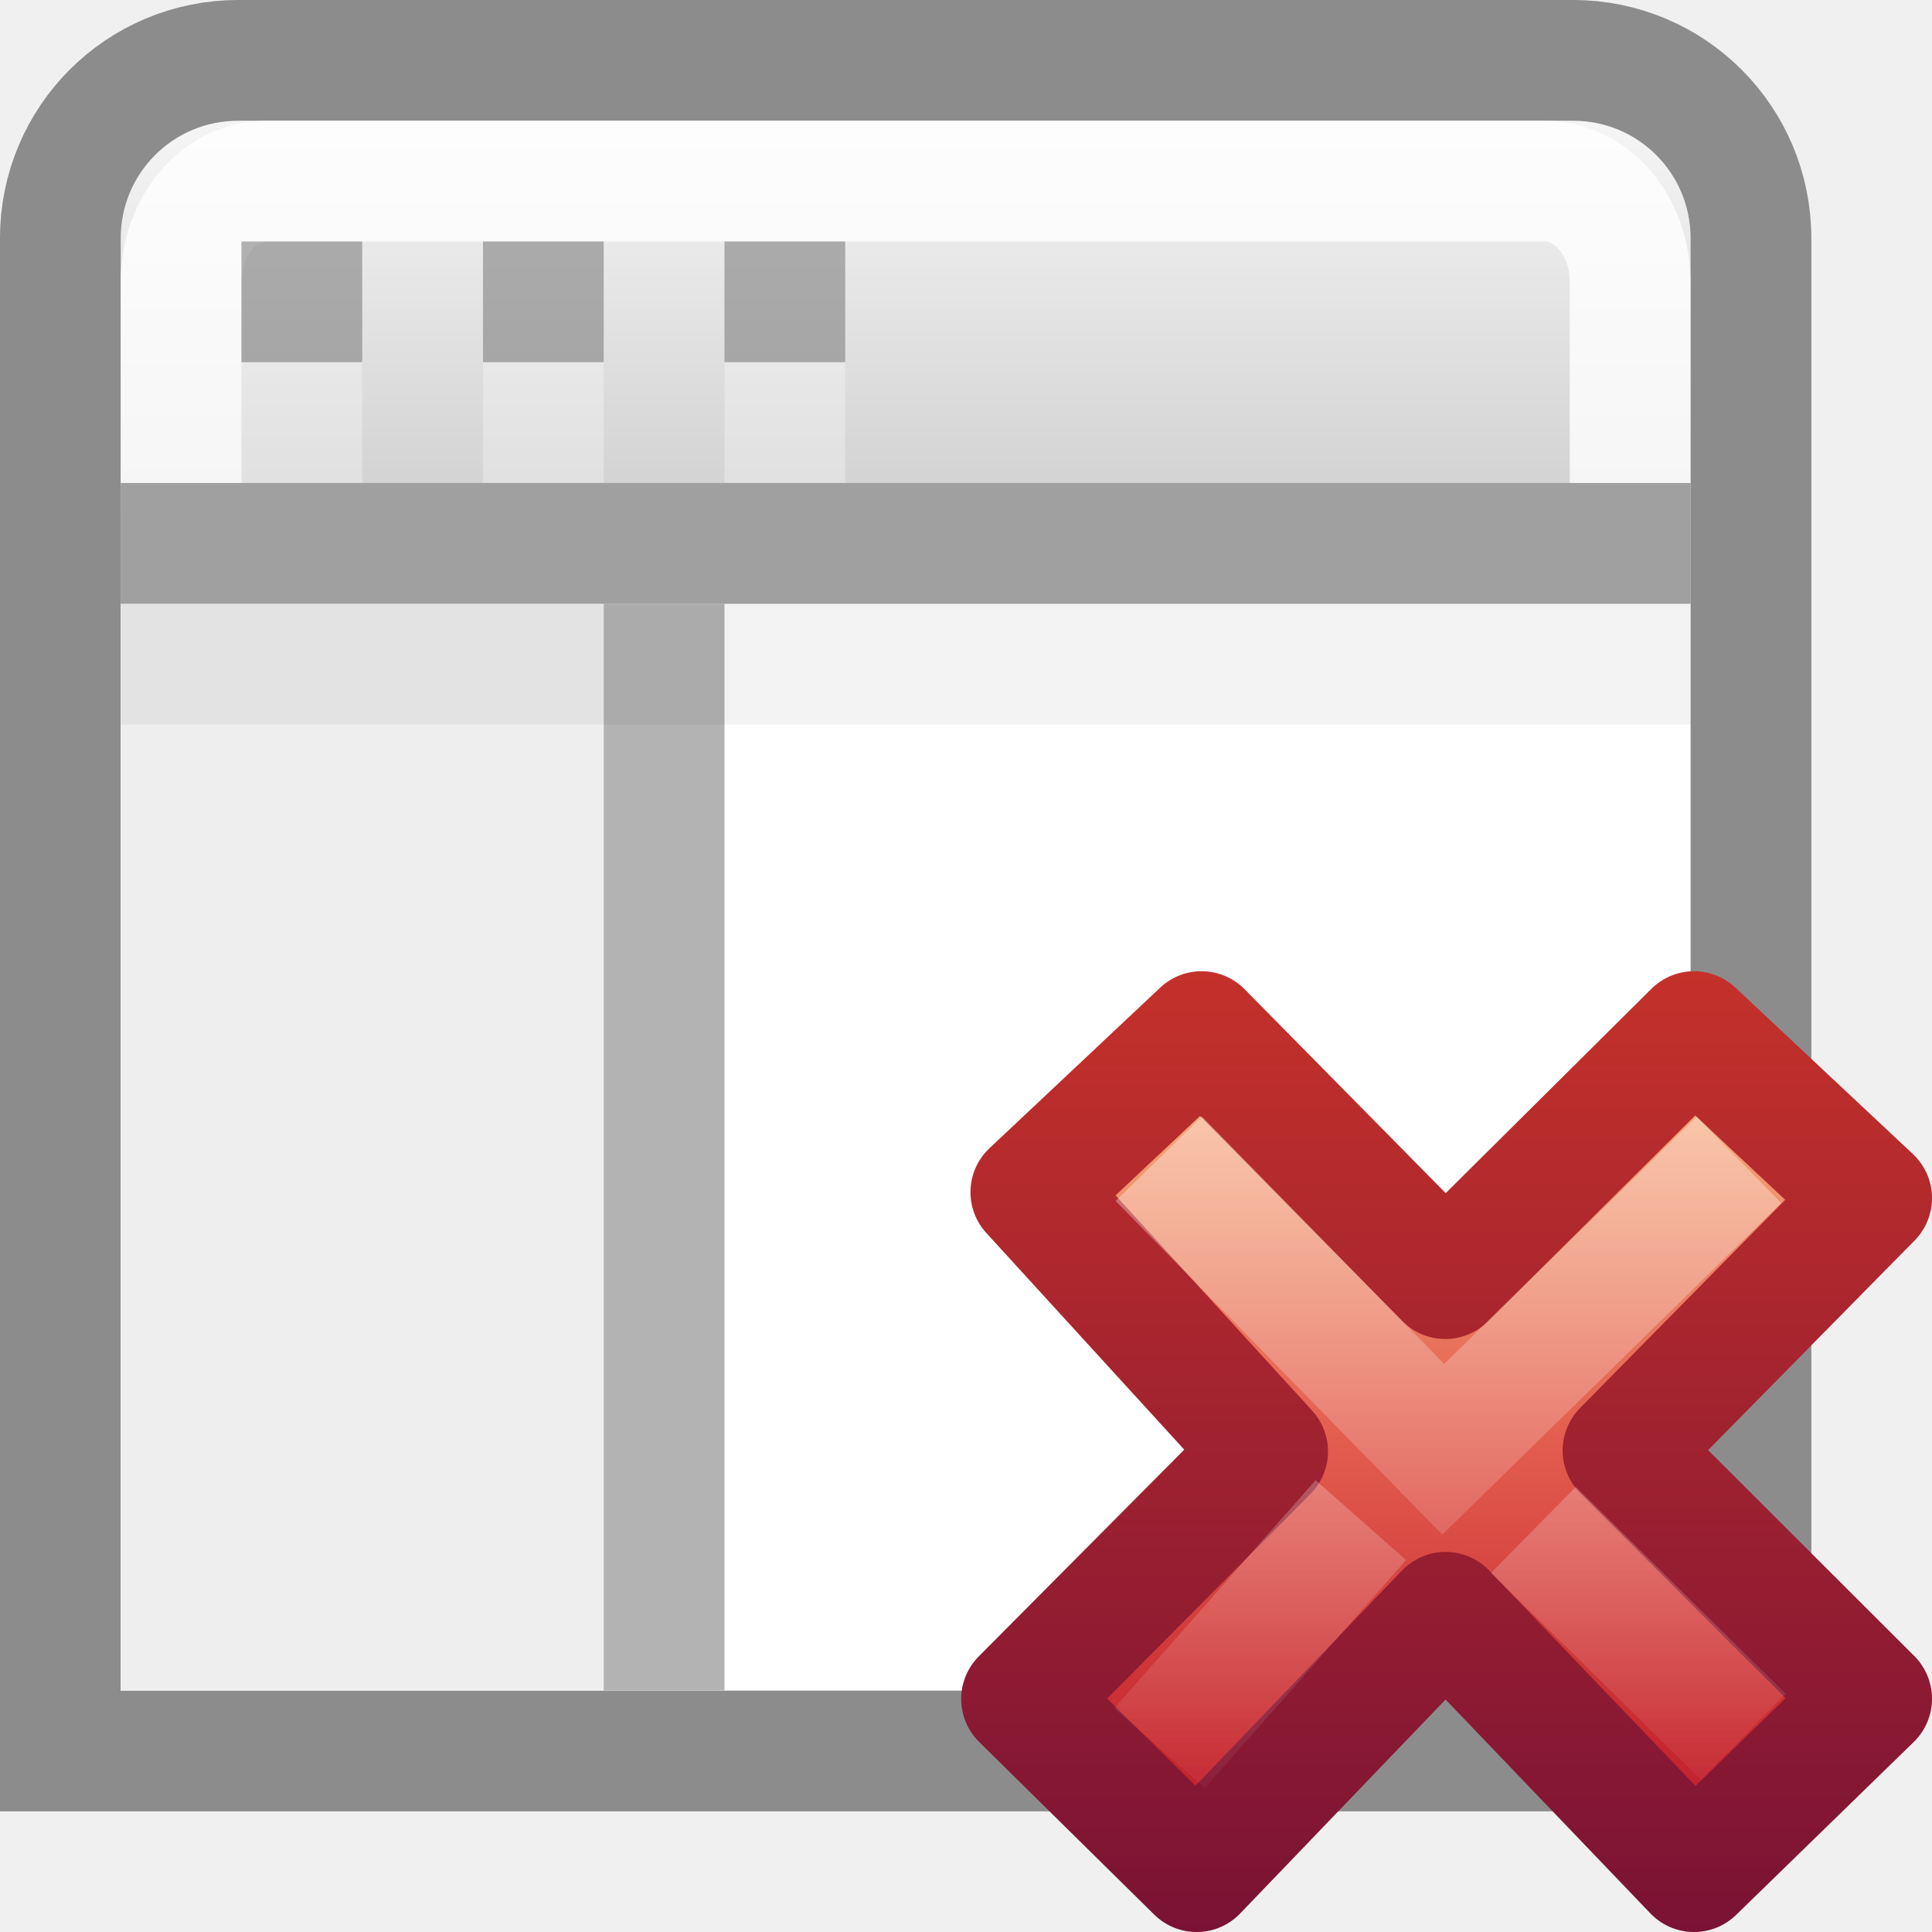
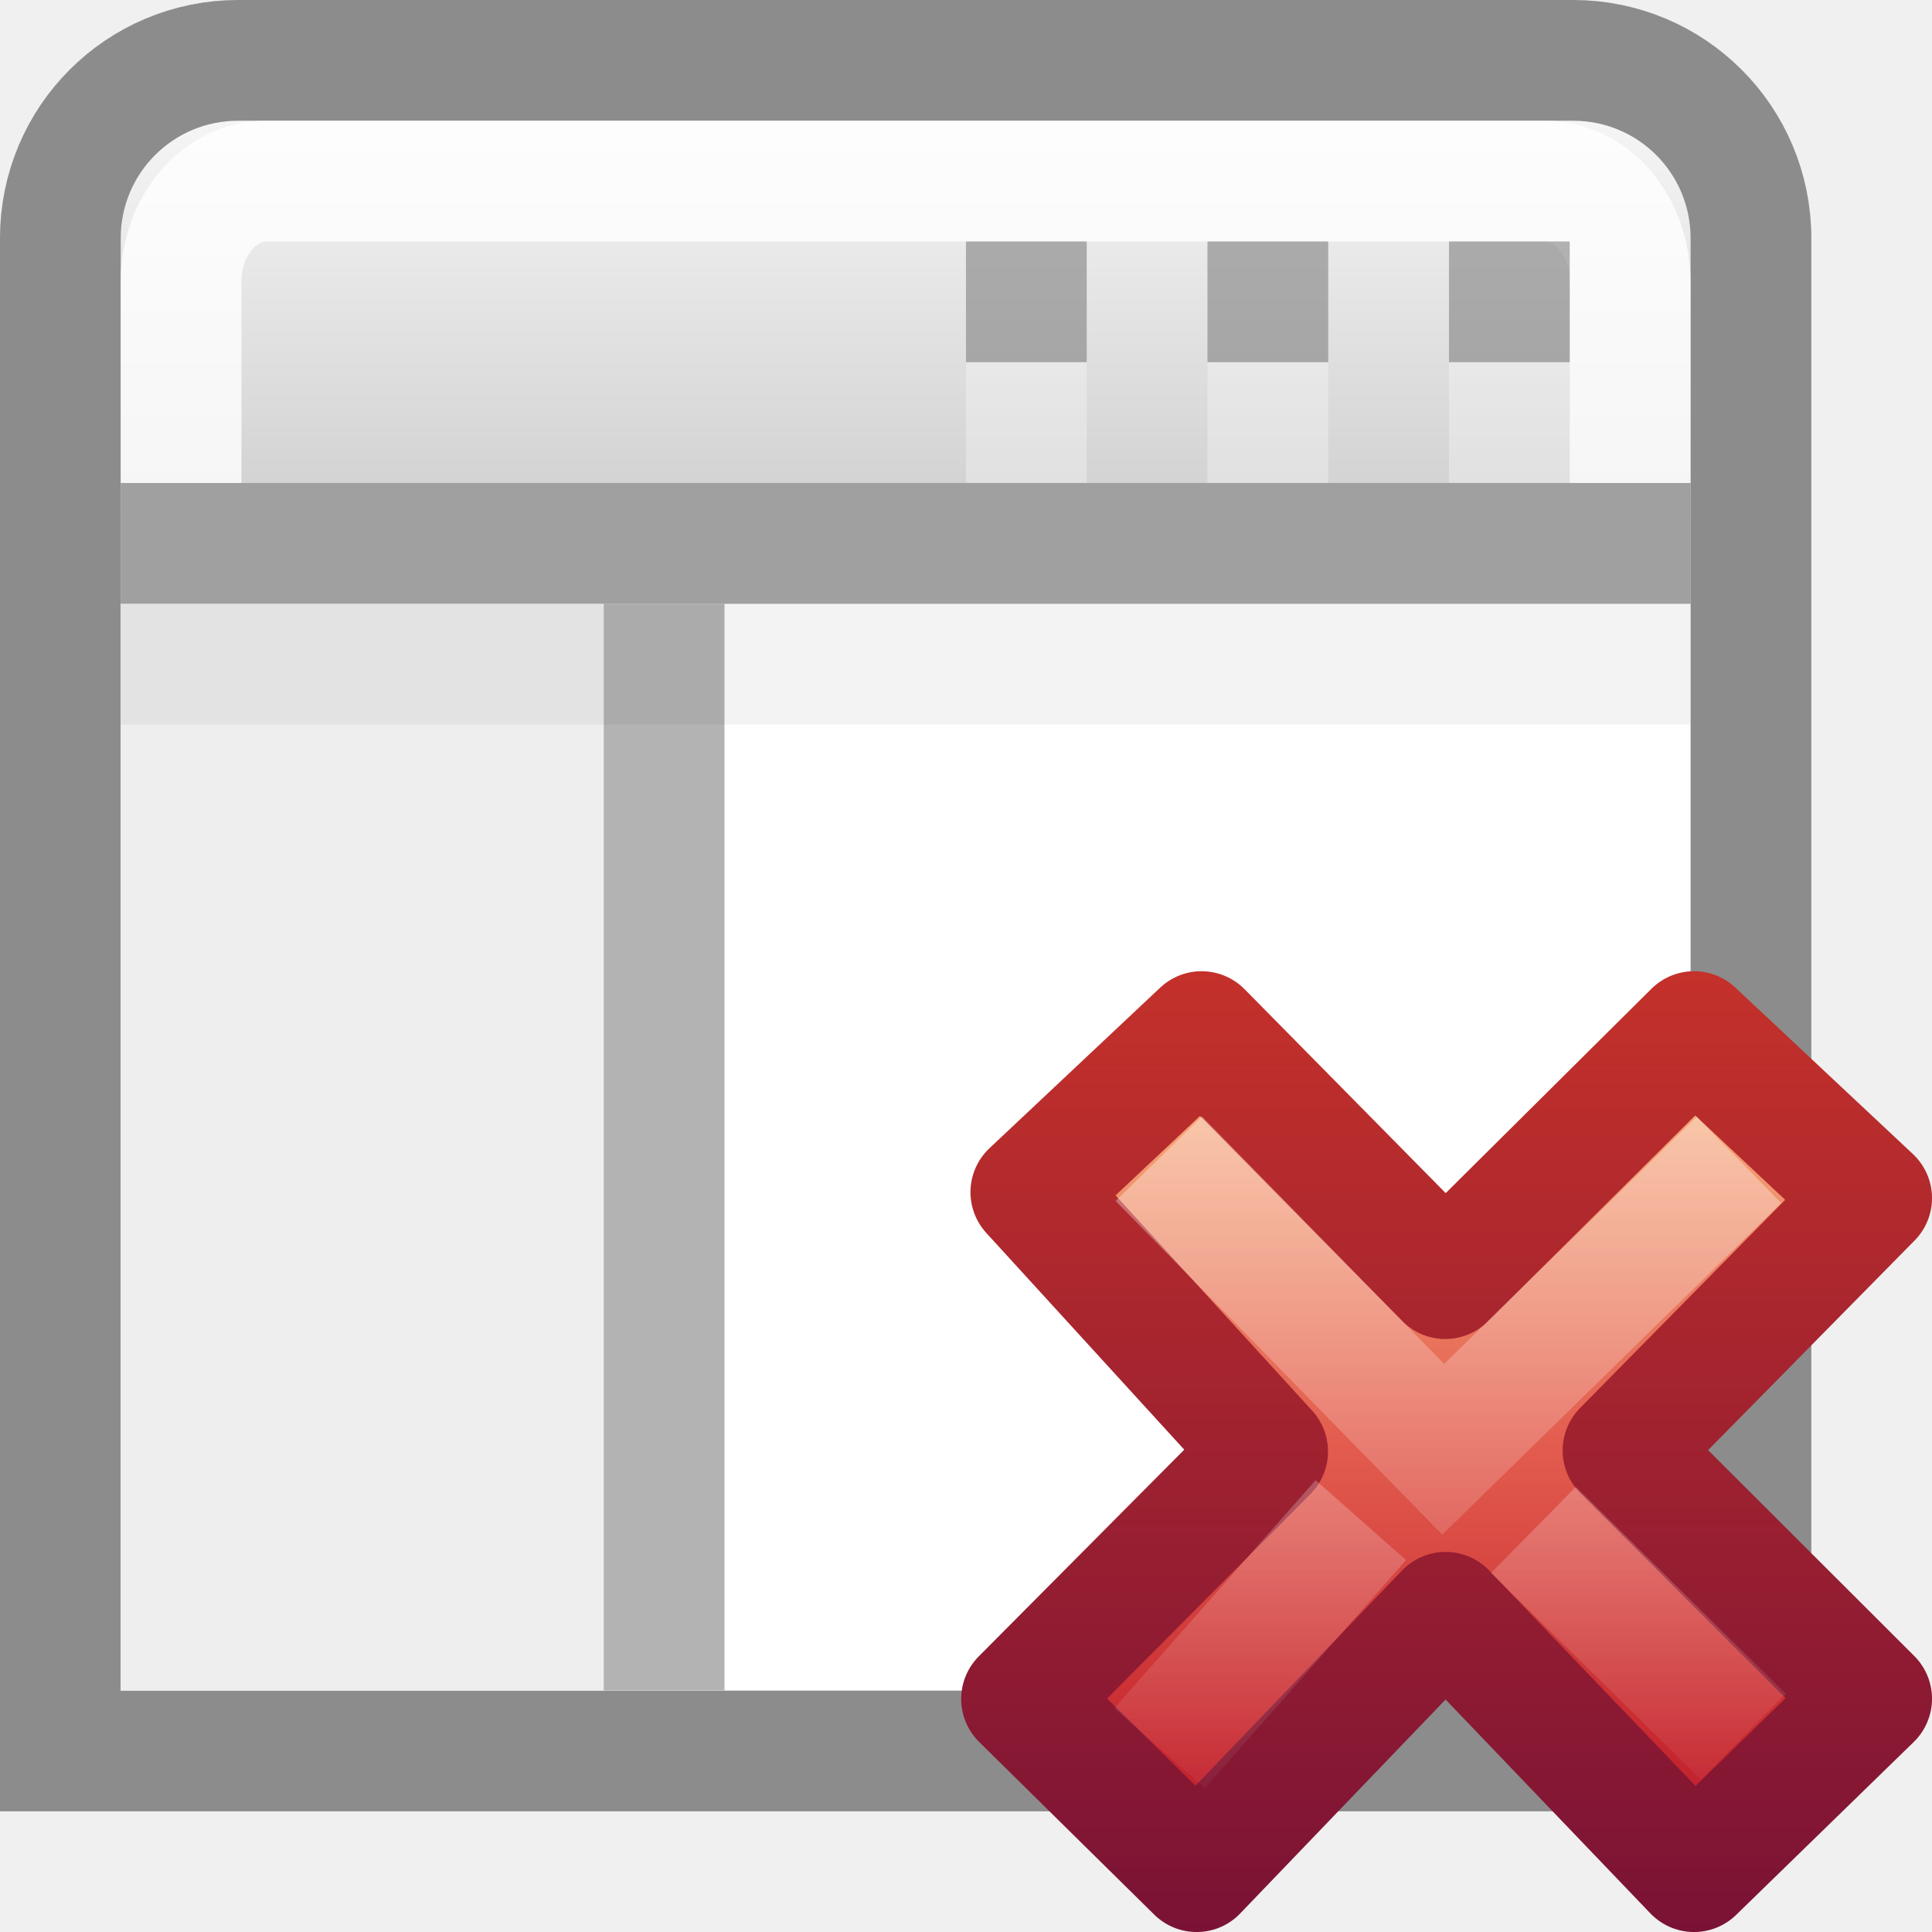
<svg xmlns="http://www.w3.org/2000/svg" xmlns:xlink="http://www.w3.org/1999/xlink" width="16" height="16" id="svg2936" version="1.1">
  <defs id="defs2938">
    <linearGradient id="linearGradient2781">
      <stop id="stop2783" style="stop-color:#cdcdcd;stop-opacity:1" offset="0" />
      <stop id="stop2785" style="stop-color:#ffffff;stop-opacity:1" offset="1" />
    </linearGradient>
    <linearGradient y2="8.197" x2="25" y1="17.829" x1="25" gradientTransform="matrix(-0.4242419,0,0,0.4590167,19.23981,-3.764905)" gradientUnits="userSpaceOnUse" id="linearGradient2934" xlink:href="#linearGradient2781" />
    <linearGradient id="linearGradient3943-5">
      <stop style="stop-color:#ffffff;stop-opacity:1;" offset="0" id="stop3945-9" />
      <stop style="stop-color:#ffffff;stop-opacity:0;" offset="1" id="stop3947-4" />
    </linearGradient>
    <linearGradient id="linearGradient3242-7-8">
      <stop offset="0" style="stop-color:#eef87e;stop-opacity:1" id="stop3244-5-4" />
      <stop offset="0.262" style="stop-color:#cde34f;stop-opacity:1" id="stop3246-9-6" />
      <stop offset="0.661" style="stop-color:#93b723;stop-opacity:1" id="stop3248-7-9" />
      <stop offset="1" style="stop-color:#5a7e0d;stop-opacity:1" id="stop3250-8-2" />
    </linearGradient>
    <linearGradient id="linearGradient2490-3-9">
      <stop offset="0" style="stop-color:#365f0e;stop-opacity:1" id="stop2492-3-0" />
      <stop offset="1" style="stop-color:#84a718;stop-opacity:1" id="stop2494-8-3" />
    </linearGradient>
    <linearGradient x1="11.192" y1="4.064" x2="11.192" y2="30.298" id="linearGradient4811" xlink:href="#linearGradient3242" gradientUnits="userSpaceOnUse" gradientTransform="matrix(0.3705263,0,0,0.3864734,7.53368,7.335749)" />
    <linearGradient id="linearGradient3242">
      <stop id="stop3244" style="stop-color:#f8b17e;stop-opacity:1" offset="0" />
      <stop id="stop3246" style="stop-color:#e35d4f;stop-opacity:1" offset="0.312" />
      <stop id="stop3248" style="stop-color:#c6262e;stop-opacity:1" offset="0.571" />
      <stop id="stop3250" style="stop-color:#690b54;stop-opacity:1" offset="1" />
    </linearGradient>
    <linearGradient x1="41.225" y1="23.238" x2="41.225" y2="7.917" id="linearGradient4813" xlink:href="#linearGradient2490" gradientUnits="userSpaceOnUse" gradientTransform="matrix(0.64,0,0,0.6956522,-14.27409,0.033675)" />
    <linearGradient id="linearGradient2490">
      <stop id="stop2492" style="stop-color:#791235;stop-opacity:1" offset="0" />
      <stop id="stop2494" style="stop-color:#dd3b27;stop-opacity:1" offset="1" />
    </linearGradient>
    <linearGradient x1="36.011" y1="13.023" x2="16.331" y2="32.702" id="linearGradient4808" xlink:href="#linearGradient3943-5" gradientUnits="userSpaceOnUse" gradientTransform="matrix(0.1969469,-0.2052031,0.1969469,0.2052031,2.33061,11.95995)" />
    <linearGradient x1="28.449" y1="20.584" x2="16.331" y2="32.702" id="linearGradient4805" xlink:href="#linearGradient3943-5" gradientUnits="userSpaceOnUse" gradientTransform="matrix(0.1969469,-0.2052031,0.1969469,0.2052031,2.13207,12.06349)" />
  </defs>
  <g id="layer1" transform="translate(-0.1337517,0.1338388)">
    <g id="g4251" transform="matrix(-1,0,0,1,16.2675,0)">
      <path d="m 14.16,0.366 c 0.816,0 1.474,0.657 1.474,1.474 l 0,5.895 0,5.158 0,1.474 -1.474,0 -11.053,0 -1.474,0 0,-1.474 0,-5.158 0,-5.895 c 0,-0.816 0.657,-1.474 1.474,-1.474 l 11.053,0 z" id="rect1887" style="fill:url(#linearGradient2934);fill-opacity:1;stroke:#8c8c8c;stroke-width:1;stroke-miterlimit:4;stroke-dasharray:none;stroke-opacity:1" />
      <path d="m 2.634,3.866 0,-1.667 c 0,-0.462 0.315,-0.833 0.706,-0.833 l 10.588,0 c 0.391,0 0.706,0.372 0.706,0.833 l 0,1.667" id="rect2779" style="opacity:0.8;fill:none;stroke:#ffffff;stroke-width:1;stroke-miterlimit:4;stroke-dasharray:none;stroke-opacity:1" />
      <rect transform="scale(-1,1)" width="13" height="9" x="-15.134" y="4.866" id="rect4122" style="color:#000000;display:inline;overflow:visible;visibility:visible;fill:#ffffff;fill-opacity:1;fill-rule:nonzero;stroke:none;stroke-width:1;marker:none;enable-background:accumulate" />
      <rect transform="scale(-1,1)" width="4" height="9" x="-15.134" y="4.866" id="rect4122-3" style="color:#000000;display:inline;overflow:visible;visibility:visible;fill:#eeeeee;fill-opacity:1;fill-rule:nonzero;stroke:none;stroke-width:1;marker:none;enable-background:accumulate" />
      <path d="m 15.134,4.366 -13,0" id="path4146" style="fill:none;stroke:#a0a0a0;stroke-width:1px;stroke-linecap:butt;stroke-linejoin:miter;stroke-opacity:1" />
      <path d="m 10.634,4.866 0,9" id="path4146-4" style="fill:#808080;stroke:#b3b3b3;stroke-width:1px;stroke-linecap:butt;stroke-linejoin:miter;stroke-opacity:1" />
      <path d="m 15.134,5.366 -13,0" id="path4146-0" style="opacity:0.05;fill:none;stroke:#000000;stroke-width:1px;stroke-linecap:butt;stroke-linejoin:miter;stroke-opacity:1" />
-       <path d="m 10.134,1.866 -1,0 0,1 1,0 0,-1 z m 2,0 -1,0 0,1 1,0 0,-1 z m 2,1e-7 -1,0 0,1 1,0 0,-1 z" style="color:#000000;display:inline;overflow:visible;visibility:visible;opacity:0.6;fill:#808080;fill-opacity:1;fill-rule:nonzero;stroke:none;stroke-width:1;marker:none;enable-background:accumulate" id="rect4172-0-2" />
-       <path d="m 10.134,2.866 -1,0 0,1 1,0 0,-1 z m 2,0 -1,0 0,1 1,0 0,-1 z m 2,10e-8 -1,0 0,1 1,0 0,-1 z" style="color:#000000;display:inline;overflow:visible;visibility:visible;opacity:0.3;fill:#ffffff;fill-opacity:1;fill-rule:nonzero;stroke:none;stroke-width:1;marker:none;enable-background:accumulate" id="rect4172-0-2-0" />
+       <path d="m 4.134,1.866 -1,0 0,1 1,0 0,-1 z m 2,0 -1,0 0,1 1,0 0,-1 z m 2,1e-7 -1,0 0,1 1,0 0,-1 z" style="color:#000000;display:inline;overflow:visible;visibility:visible;opacity:0.6;fill:#808080;fill-opacity:1;fill-rule:nonzero;stroke:none;stroke-width:1;marker:none;enable-background:accumulate" id="rect4172-0-2" />
+       <path d="m 4.134,2.866 -1,0 0,1 1,0 0,-1 z m 2,0 -1,0 0,1 1,0 0,-1 z m 2,10e-8 -1,0 0,1 1,0 0,-1 z" style="color:#000000;display:inline;overflow:visible;visibility:visible;opacity:0.3;fill:#ffffff;fill-opacity:1;fill-rule:nonzero;stroke:none;stroke-width:1;marker:none;enable-background:accumulate" id="rect4172-0-2-0" />
      <g id="g4207" transform="translate(-7.82627,-0.2786589)">
        <path style="font-style:normal;font-variant:normal;font-weight:bold;font-stretch:normal;font-size:59.901px;line-height:125%;font-family:'Bitstream Vera Sans';text-align:start;writing-mode:lr-tb;text-anchor:start;fill:url(#linearGradient4811);fill-opacity:1;stroke:url(#linearGradient4813);stroke-width:1;stroke-linecap:butt;stroke-linejoin:round;stroke-miterlimit:4;stroke-dasharray:none;stroke-opacity:1" id="text1314" d="M 15.5,14.215 13.462,12.165 15.423,10.018 14.009,8.688 11.991,10.734 9.931,8.688 8.46,10.067 10.519,12.157 8.46,14.213 9.931,15.645 11.988,13.497 14.05,15.645 15.5,14.215 Z" />
        <path style="font-style:normal;font-variant:normal;font-weight:bold;font-stretch:normal;font-size:59.901px;line-height:125%;font-family:'Bitstream Vera Sans';text-align:start;writing-mode:lr-tb;text-anchor:start;opacity:0.5;fill:none;stroke:url(#linearGradient4808);stroke-width:1;stroke-linecap:square;stroke-linejoin:miter;stroke-miterlimit:4;stroke-dasharray:none;stroke-opacity:1" id="path7076" d="M 14.014,10.098 12.008,12.147 9.916,10.1" />
        <path style="font-style:normal;font-variant:normal;font-weight:bold;font-stretch:normal;font-size:59.901px;line-height:125%;font-family:'Bitstream Vera Sans';text-align:start;writing-mode:lr-tb;text-anchor:start;opacity:0.4;fill:none;stroke:url(#linearGradient4805);stroke-width:1;stroke-linecap:butt;stroke-linejoin:miter;stroke-miterlimit:4;stroke-dasharray:none;stroke-opacity:1" id="path3165" d="m 14.357,14.622 -1.667,-1.888 m -1.429,0.081 -1.739,1.713" />
      </g>
    </g>
  </g>
</svg>
